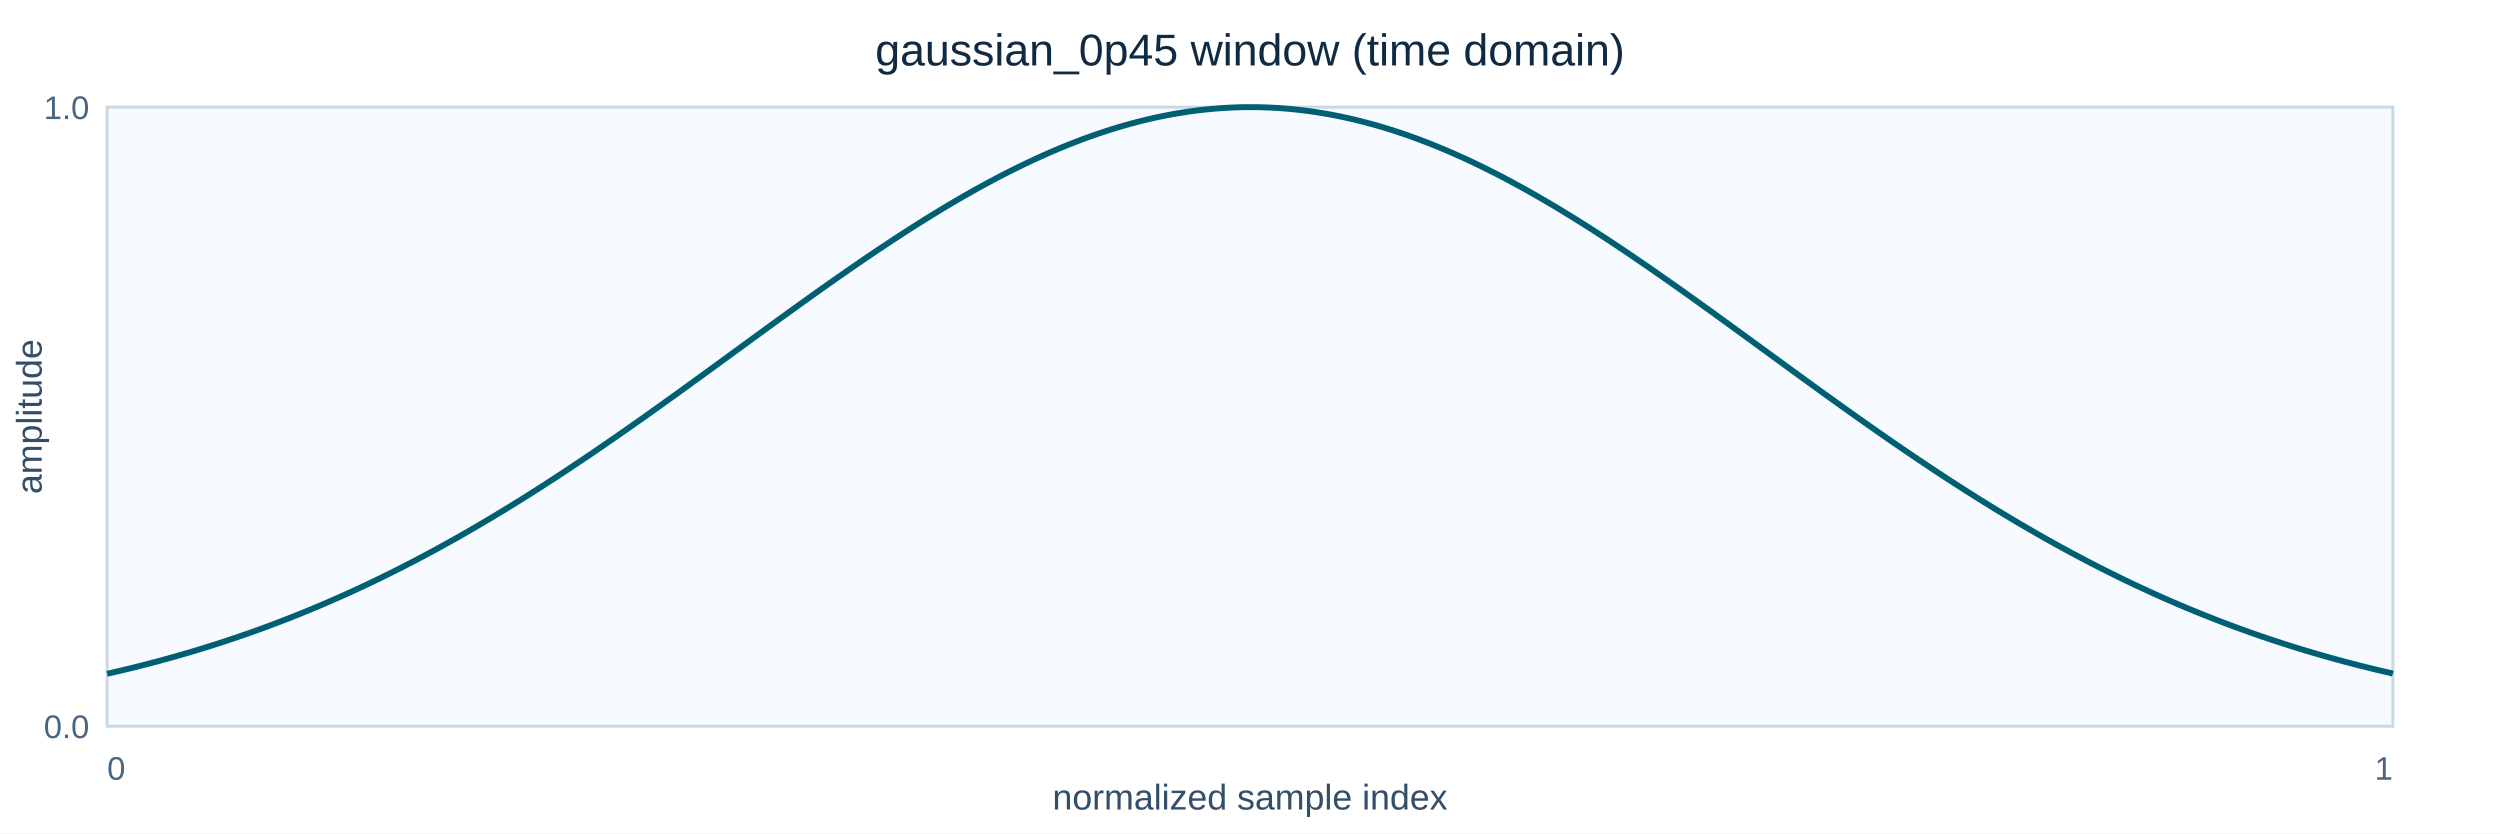
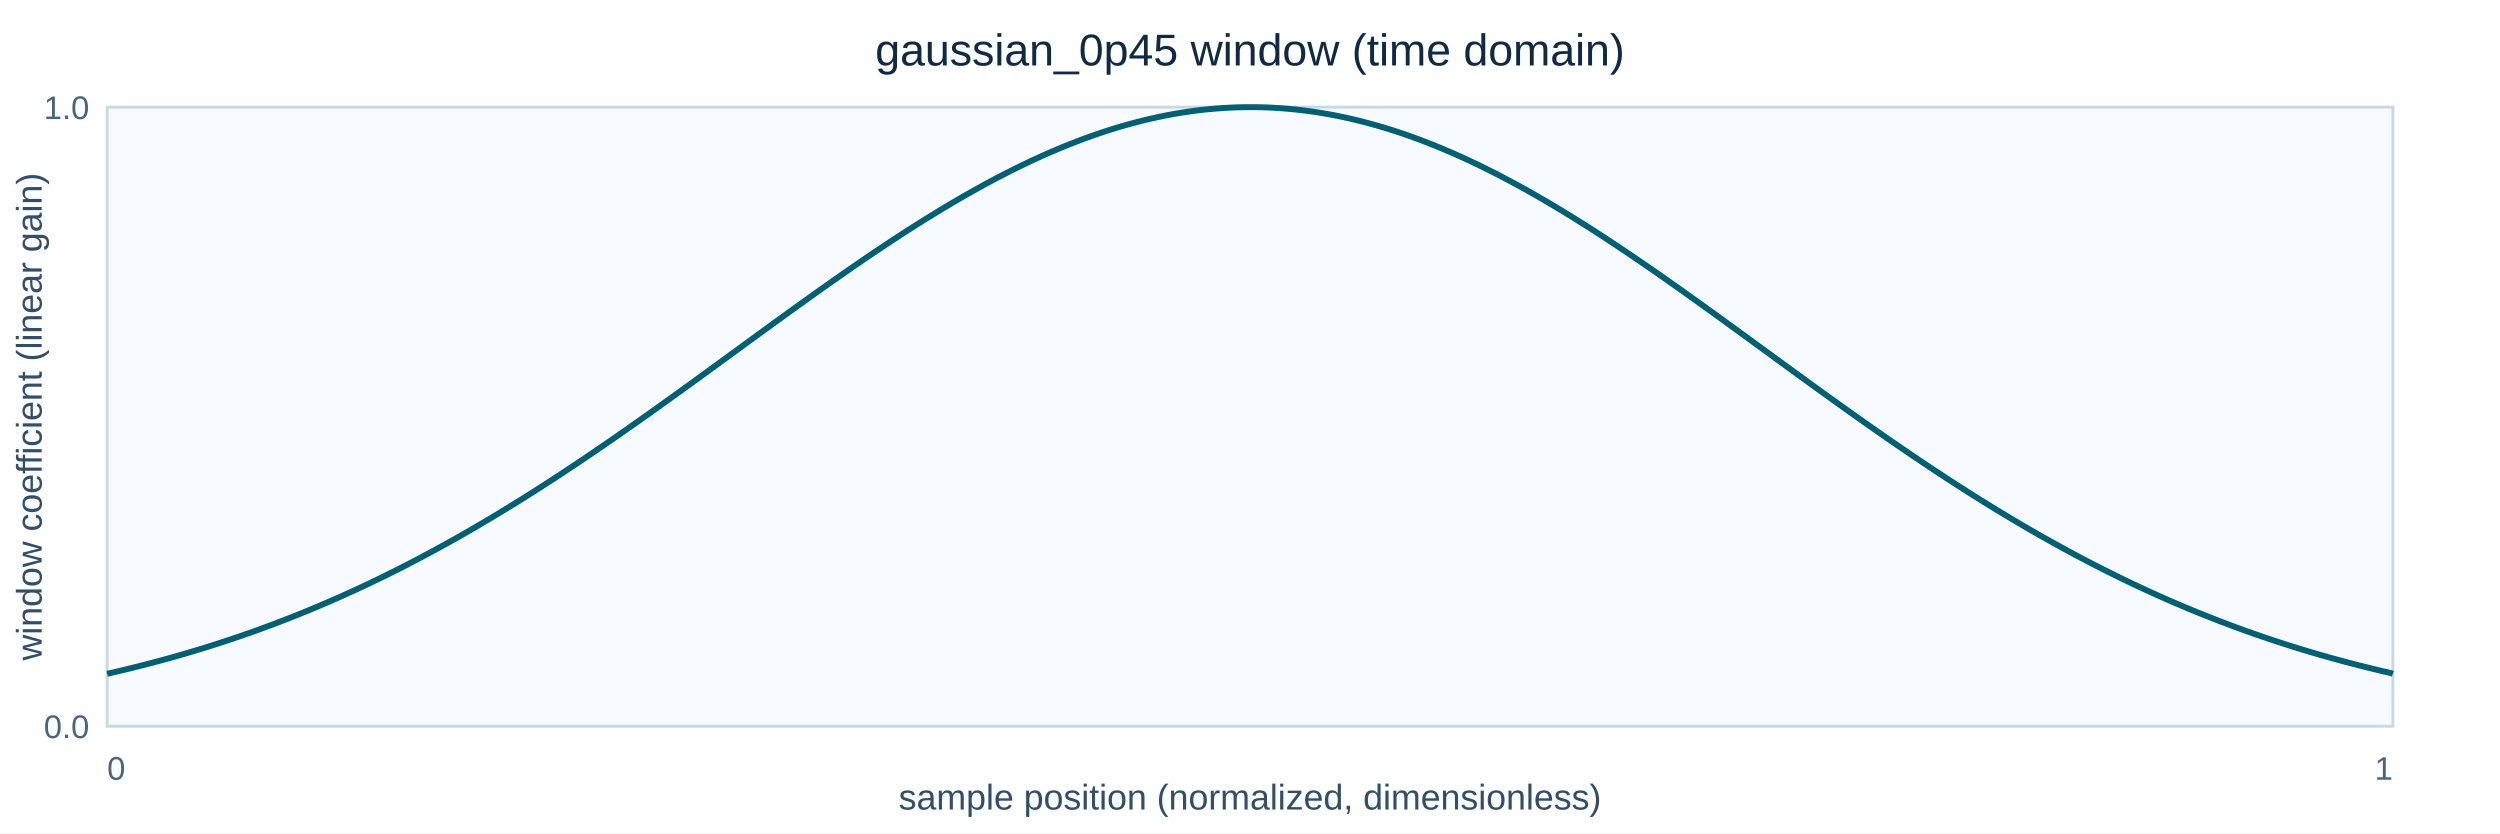
<svg xmlns="http://www.w3.org/2000/svg" width="840" height="280" viewBox="0 0 840 280">
  <rect x="0" y="0" width="840" height="280" fill="#ffffff" />
  <rect x="36" y="36" width="768" height="208" fill="#f7fbff" stroke="#c8d9e6" />
  <polyline fill="none" stroke="#005f73" stroke-width="2" points="36.00,226.39 36.75,226.22 37.50,226.05 38.25,225.88 39.00,225.70 39.75,225.53 40.50,225.35 41.26,225.17 42.01,224.99 42.76,224.81 43.51,224.63 44.26,224.44 45.01,224.26 45.76,224.07 46.51,223.88 47.26,223.69 48.01,223.50 48.76,223.31 49.51,223.11 50.26,222.92 51.01,222.72 51.77,222.52 52.52,222.33 53.27,222.12 54.02,221.92 54.77,221.72 55.52,221.51 56.27,221.31 57.02,221.10 57.77,220.89 58.52,220.68 59.27,220.47 60.02,220.25 60.77,220.04 61.52,219.82 62.28,219.60 63.03,219.38 63.78,219.16 64.53,218.93 65.28,218.71 66.03,218.48 66.78,218.26 67.53,218.03 68.28,217.80 69.03,217.56 69.78,217.33 70.53,217.09 71.28,216.86 72.04,216.62 72.79,216.38 73.54,216.14 74.29,215.89 75.04,215.65 75.79,215.40 76.54,215.15 77.29,214.90 78.04,214.65 78.79,214.40 79.54,214.14 80.29,213.89 81.04,213.63 81.79,213.37 82.55,213.11 83.30,212.85 84.05,212.58 84.80,212.32 85.55,212.05 86.30,211.78 87.05,211.51 87.80,211.24 88.55,210.96 89.30,210.68 90.05,210.41 90.80,210.13 91.55,209.85 92.30,209.56 93.06,209.28 93.81,208.99 94.56,208.71 95.31,208.42 96.06,208.12 96.81,207.83 97.56,207.54 98.31,207.24 99.06,206.94 99.81,206.64 100.56,206.34 101.31,206.04 102.06,205.73 102.82,205.43 103.57,205.12 104.32,204.81 105.07,204.50 105.82,204.18 106.57,203.87 107.32,203.55 108.07,203.23 108.82,202.91 109.57,202.59 110.32,202.27 111.07,201.94 111.82,201.61 112.57,201.28 113.33,200.95 114.08,200.62 114.83,200.29 115.58,199.95 116.33,199.61 117.08,199.27 117.83,198.93 118.58,198.59 119.33,198.24 120.08,197.90 120.83,197.55 121.58,197.20 122.33,196.85 123.09,196.49 123.84,196.14 124.59,195.78 125.34,195.42 126.09,195.06 126.84,194.70 127.59,194.33 128.34,193.97 129.09,193.60 129.84,193.23 130.59,192.86 131.34,192.49 132.09,192.11 132.84,191.73 133.60,191.36 134.35,190.98 135.10,190.60 135.85,190.21 136.60,189.83 137.35,189.44 138.10,189.05 138.85,188.66 139.60,188.27 140.35,187.88 141.10,187.48 141.85,187.08 142.60,186.69 143.35,186.28 144.11,185.88 144.86,185.48 145.61,185.07 146.36,184.67 147.11,184.26 147.86,183.85 148.61,183.43 149.36,183.02 150.11,182.60 150.86,182.19 151.61,181.77 152.36,181.35 153.11,180.93 153.87,180.50 154.62,180.08 155.37,179.65 156.12,179.22 156.87,178.79 157.62,178.36 158.37,177.92 159.12,177.49 159.87,177.05 160.62,176.61 161.37,176.17 162.12,175.73 162.87,175.29 163.62,174.84 164.38,174.40 165.13,173.95 165.88,173.50 166.63,173.05 167.38,172.59 168.13,172.14 168.88,171.68 169.63,171.23 170.38,170.77 171.13,170.31 171.88,169.85 172.63,169.38 173.38,168.92 174.13,168.45 174.89,167.99 175.64,167.52 176.39,167.05 177.14,166.57 177.89,166.10 178.64,165.63 179.39,165.15 180.14,164.67 180.89,164.19 181.64,163.71 182.39,163.23 183.14,162.75 183.89,162.26 184.65,161.78 185.40,161.29 186.15,160.80 186.90,160.31 187.65,159.82 188.40,159.33 189.15,158.83 189.90,158.34 190.65,157.84 191.40,157.35 192.15,156.85 192.90,156.35 193.65,155.85 194.40,155.35 195.16,154.84 195.91,154.34 196.66,153.83 197.41,153.32 198.16,152.82 198.91,152.31 199.66,151.80 200.41,151.29 201.16,150.77 201.91,150.26 202.66,149.75 203.41,149.23 204.16,148.71 204.91,148.20 205.67,147.68 206.42,147.16 207.17,146.64 207.92,146.12 208.67,145.59 209.42,145.07 210.17,144.55 210.92,144.02 211.67,143.50 212.42,142.97 213.17,142.44 213.92,141.91 214.67,141.38 215.43,140.85 216.18,140.32 216.93,139.79 217.68,139.26 218.43,138.73 219.18,138.19 219.93,137.66 220.68,137.12 221.43,136.59 222.18,136.05 222.93,135.51 223.68,134.97 224.43,134.44 225.18,133.90 225.94,133.36 226.69,132.82 227.44,132.28 228.19,131.74 228.94,131.19 229.69,130.65 230.44,130.11 231.19,129.57 231.94,129.02 232.69,128.48 233.44,127.93 234.19,127.39 234.94,126.85 235.70,126.30 236.45,125.75 237.20,125.21 237.95,124.66 238.70,124.12 239.45,123.57 240.20,123.02 240.95,122.48 241.70,121.93 242.45,121.38 243.20,120.83 243.95,120.29 244.70,119.74 245.45,119.19 246.21,118.64 246.96,118.09 247.71,117.55 248.46,117.00 249.21,116.45 249.96,115.90 250.71,115.36 251.46,114.81 252.21,114.26 252.96,113.71 253.71,113.17 254.46,112.62 255.21,112.07 255.96,111.53 256.72,110.98 257.47,110.43 258.22,109.89 258.97,109.34 259.72,108.80 260.47,108.25 261.22,107.71 261.97,107.16 262.72,106.62 263.47,106.08 264.22,105.54 264.97,104.99 265.72,104.45 266.48,103.91 267.23,103.37 267.98,102.83 268.73,102.29 269.48,101.75 270.23,101.21 270.98,100.68 271.73,100.14 272.48,99.60 273.23,99.07 273.98,98.53 274.73,98.00 275.48,97.47 276.23,96.93 276.99,96.40 277.74,95.87 278.49,95.34 279.24,94.81 279.99,94.29 280.74,93.76 281.49,93.23 282.24,92.71 282.99,92.19 283.74,91.66 284.49,91.14 285.24,90.62 285.99,90.10 286.74,89.58 287.50,89.07 288.25,88.55 289.00,88.04 289.75,87.52 290.50,87.01 291.25,86.50 292.00,85.99 292.75,85.48 293.50,84.98 294.25,84.47 295.00,83.97 295.75,83.46 296.50,82.96 297.26,82.46 298.01,81.97 298.76,81.47 299.51,80.97 300.26,80.48 301.01,79.99 301.76,79.50 302.51,79.01 303.26,78.52 304.01,78.04 304.76,77.56 305.51,77.07 306.26,76.59 307.01,76.12 307.77,75.64 308.52,75.16 309.27,74.69 310.02,74.22 310.77,73.75 311.52,73.29 312.27,72.82 313.02,72.36 313.77,71.90 314.52,71.44 315.27,70.98 316.02,70.53 316.77,70.07 317.52,69.62 318.28,69.17 319.03,68.73 319.78,68.28 320.53,67.84 321.28,67.40 322.03,66.96 322.78,66.53 323.53,66.09 324.28,65.66 325.03,65.24 325.78,64.81 326.53,64.39 327.28,63.96 328.04,63.55 328.79,63.13 329.54,62.72 330.29,62.30 331.04,61.89 331.79,61.49 332.54,61.08 333.29,60.68 334.04,60.28 334.79,59.89 335.54,59.49 336.29,59.10 337.04,58.71 337.79,58.33 338.55,57.95 339.30,57.57 340.05,57.19 340.80,56.81 341.55,56.44 342.30,56.07 343.05,55.71 343.80,55.34 344.55,54.98 345.30,54.63 346.05,54.27 346.80,53.92 347.55,53.57 348.30,53.22 349.06,52.88 349.81,52.54 350.56,52.20 351.31,51.87 352.06,51.54 352.81,51.21 353.56,50.89 354.31,50.57 355.06,50.25 355.81,49.93 356.56,49.62 357.31,49.31 358.06,49.00 358.82,48.70 359.57,48.40 360.32,48.11 361.07,47.81 361.82,47.52 362.57,47.24 363.32,46.95 364.07,46.67 364.82,46.40 365.57,46.12 366.32,45.85 367.07,45.59 367.82,45.33 368.57,45.07 369.33,44.81 370.08,44.56 370.83,44.31 371.58,44.06 372.33,43.82 373.08,43.58 373.83,43.34 374.58,43.11 375.33,42.88 376.08,42.66 376.83,42.44 377.58,42.22 378.33,42.01 379.09,41.80 379.84,41.59 380.59,41.39 381.34,41.19 382.09,40.99 382.84,40.80 383.59,40.61 384.34,40.42 385.09,40.24 385.84,40.06 386.59,39.89 387.34,39.72 388.09,39.55 388.84,39.39 389.60,39.23 390.35,39.08 391.10,38.92 391.85,38.78 392.60,38.63 393.35,38.49 394.10,38.35 394.85,38.22 395.60,38.09 396.35,37.97 397.10,37.85 397.85,37.73 398.60,37.61 399.35,37.50 400.11,37.40 400.86,37.30 401.61,37.20 402.36,37.10 403.11,37.01 403.86,36.93 404.61,36.84 405.36,36.76 406.11,36.69 406.86,36.62 407.61,36.55 408.36,36.49 409.11,36.43 409.87,36.37 410.62,36.32 411.37,36.27 412.12,36.23 412.87,36.19 413.62,36.15 414.37,36.12 415.12,36.09 415.87,36.06 416.62,36.04 417.37,36.03 418.12,36.01 418.87,36.01 419.62,36.00 420.38,36.00 421.13,36.00 421.88,36.01 422.63,36.02 423.38,36.04 424.13,36.05 424.88,36.08 425.63,36.10 426.38,36.13 427.13,36.17 427.88,36.21 428.63,36.25 429.38,36.29 430.13,36.34 430.89,36.40 431.64,36.46 432.39,36.52 433.14,36.58 433.89,36.65 434.64,36.73 435.39,36.80 436.14,36.88 436.89,36.97 437.64,37.06 438.39,37.15 439.14,37.25 439.89,37.35 440.65,37.45 441.40,37.56 442.15,37.67 442.90,37.79 443.65,37.91 444.40,38.03 445.15,38.16 445.90,38.29 446.65,38.42 447.40,38.56 448.15,38.70 448.90,38.85 449.65,39.00 450.40,39.15 451.16,39.31 451.91,39.47 452.66,39.64 453.41,39.80 454.16,39.98 454.91,40.15 455.66,40.33 456.41,40.52 457.16,40.70 457.91,40.89 458.66,41.09 459.41,41.29 460.16,41.49 460.91,41.69 461.67,41.90 462.42,42.11 463.17,42.33 463.92,42.55 464.67,42.77 465.42,43.00 466.17,43.23 466.92,43.46 467.67,43.70 468.42,43.94 469.17,44.18 469.92,44.43 470.67,44.68 471.43,44.94 472.18,45.19 472.93,45.46 473.68,45.72 474.43,45.99 475.18,46.26 475.93,46.54 476.68,46.81 477.43,47.09 478.18,47.38 478.93,47.67 479.68,47.96 480.43,48.25 481.18,48.55 481.94,48.85 482.69,49.16 483.44,49.46 484.19,49.77 484.94,50.09 485.69,50.41 486.44,50.73 487.19,51.05 487.94,51.38 488.69,51.70 489.44,52.04 490.19,52.37 490.94,52.71 491.70,53.05 492.45,53.40 493.20,53.74 493.95,54.09 494.70,54.45 495.45,54.80 496.20,55.16 496.95,55.52 497.70,55.89 498.45,56.26 499.20,56.63 499.95,57.00 500.70,57.38 501.45,57.76 502.21,58.14 502.96,58.52 503.71,58.91 504.46,59.30 505.21,59.69 505.96,60.09 506.71,60.48 507.46,60.88 508.21,61.29 508.96,61.69 509.71,62.10 510.46,62.51 511.21,62.92 511.96,63.34 512.72,63.75 513.47,64.17 514.22,64.60 514.97,65.02 515.72,65.45 516.47,65.88 517.22,66.31 517.97,66.75 518.72,67.18 519.47,67.62 520.22,68.06 520.97,68.50 521.72,68.95 522.48,69.40 523.23,69.85 523.98,70.30 524.73,70.75 525.48,71.21 526.23,71.67 526.98,72.13 527.73,72.59 528.48,73.05 529.23,73.52 529.98,73.99 530.73,74.46 531.48,74.93 532.23,75.40 532.99,75.88 533.74,76.35 534.49,76.83 535.24,77.31 535.99,77.80 536.74,78.28 537.49,78.77 538.24,79.25 538.99,79.74 539.74,80.23 540.49,80.73 541.24,81.22 541.99,81.72 542.74,82.21 543.50,82.71 544.25,83.21 545.00,83.72 545.75,84.22 546.50,84.72 547.25,85.23 548.00,85.74 548.75,86.25 549.50,86.76 550.25,87.27 551.00,87.78 551.75,88.29 552.50,88.81 553.26,89.32 554.01,89.84 554.76,90.36 555.51,90.88 556.26,91.40 557.01,91.92 557.76,92.45 558.51,92.97 559.26,93.50 560.01,94.02 560.76,94.55 561.51,95.08 562.26,95.61 563.01,96.14 563.77,96.67 564.52,97.20 565.27,97.73 566.02,98.27 566.77,98.80 567.52,99.34 568.27,99.87 569.02,100.41 569.77,100.94 570.52,101.48 571.27,102.02 572.02,102.56 572.77,103.10 573.52,103.64 574.28,104.18 575.03,104.72 575.78,105.26 576.53,105.81 577.28,106.35 578.03,106.89 578.78,107.44 579.53,107.98 580.28,108.53 581.03,109.07 581.78,109.62 582.53,110.16 583.28,110.71 584.04,111.25 584.79,111.80 585.54,112.35 586.29,112.89 587.04,113.44 587.79,113.99 588.54,114.53 589.29,115.08 590.04,115.63 590.79,116.18 591.54,116.73 592.29,117.27 593.04,117.82 593.79,118.37 594.55,118.92 595.30,119.46 596.05,120.01 596.80,120.56 597.55,121.11 598.30,121.65 599.05,122.20 599.80,122.75 600.55,123.30 601.30,123.84 602.05,124.39 602.80,124.94 603.55,125.48 604.30,126.03 605.06,126.57 605.81,127.12 606.56,127.66 607.31,128.21 608.06,128.75 608.81,129.29 609.56,129.84 610.31,130.38 611.06,130.92 611.81,131.46 612.56,132.01 613.31,132.55 614.06,133.09 614.82,133.63 615.57,134.17 616.32,134.71 617.07,135.24 617.82,135.78 618.57,136.32 619.32,136.85 620.07,137.39 620.82,137.92 621.57,138.46 622.32,138.99 623.07,139.52 623.82,140.06 624.57,140.59 625.33,141.12 626.08,141.65 626.83,142.18 627.58,142.71 628.33,143.23 629.08,143.76 629.83,144.28 630.58,144.81 631.33,145.33 632.08,145.86 632.83,146.38 633.58,146.90 634.33,147.42 635.09,147.94 635.84,148.46 636.59,148.97 637.34,149.49 638.09,150.00 638.84,150.52 639.59,151.03 640.34,151.54 641.09,152.05 641.84,152.56 642.59,153.07 643.34,153.58 644.09,154.08 644.84,154.59 645.60,155.09 646.35,155.60 647.10,156.10 647.85,156.60 648.60,157.10 649.35,157.60 650.10,158.09 650.85,158.59 651.60,159.08 652.35,159.57 653.10,160.07 653.85,160.56 654.60,161.05 655.35,161.53 656.11,162.02 656.86,162.51 657.61,162.99 658.36,163.47 659.11,163.95 659.86,164.43 660.61,164.91 661.36,165.39 662.11,165.86 662.86,166.34 663.61,166.81 664.36,167.28 665.11,167.75 665.87,168.22 666.62,168.69 667.37,169.15 668.12,169.62 668.87,170.08 669.62,170.54 670.37,171.00 671.12,171.46 671.87,171.91 672.62,172.37 673.37,172.82 674.12,173.27 674.87,173.72 675.62,174.17 676.38,174.62 677.13,175.06 677.88,175.51 678.63,175.95 679.38,176.39 680.13,176.83 680.88,177.27 681.63,177.71 682.38,178.14 683.13,178.57 683.88,179.00 684.63,179.43 685.38,179.86 686.13,180.29 686.89,180.71 687.64,181.14 688.39,181.56 689.14,181.98 689.89,182.40 690.64,182.81 691.39,183.23 692.14,183.64 692.89,184.05 693.64,184.46 694.39,184.87 695.14,185.28 695.89,185.68 696.65,186.08 697.40,186.49 698.15,186.88 698.90,187.28 699.65,187.68 700.40,188.07 701.15,188.47 701.90,188.86 702.65,189.25 703.40,189.63 704.15,190.02 704.90,190.40 705.65,190.79 706.40,191.17 707.16,191.55 707.91,191.92 708.66,192.30 709.41,192.67 710.16,193.04 710.91,193.41 711.66,193.78 712.41,194.15 713.16,194.52 713.91,194.88 714.66,195.24 715.41,195.60 716.16,195.96 716.91,196.31 717.67,196.67 718.42,197.02 719.17,197.37 719.92,197.72 720.67,198.07 721.42,198.41 722.17,198.76 722.92,199.10 723.67,199.44 724.42,199.78 725.17,200.12 725.92,200.45 726.67,200.79 727.43,201.12 728.18,201.45 728.93,201.78 729.68,202.10 730.43,202.43 731.18,202.75 731.93,203.07 732.68,203.39 733.43,203.71 734.18,204.03 734.93,204.34 735.68,204.65 736.43,204.96 737.18,205.27 737.94,205.58 738.69,205.89 739.44,206.19 740.19,206.49 740.94,206.79 741.69,207.09 742.44,207.39 743.19,207.68 743.94,207.98 744.69,208.27 745.44,208.56 746.19,208.85 746.94,209.14 747.70,209.42 748.45,209.71 749.20,209.99 749.95,210.27 750.70,210.55 751.45,210.82 752.20,211.10 752.95,211.37 753.70,211.64 754.45,211.91 755.20,212.18 755.95,212.45 756.70,212.71 757.45,212.98 758.21,213.24 758.96,213.50 759.71,213.76 760.46,214.02 761.21,214.27 761.96,214.53 762.71,214.78 763.46,215.03 764.21,215.28 764.96,215.52 765.71,215.77 766.46,216.01 767.21,216.26 767.96,216.50 768.72,216.74 769.47,216.98 770.22,217.21 770.97,217.45 771.72,217.68 772.47,217.91 773.22,218.14 773.97,218.37 774.72,218.60 775.47,218.82 776.22,219.05 776.97,219.27 777.72,219.49 778.48,219.71 779.23,219.93 779.98,220.14 780.73,220.36 781.48,220.57 782.23,220.78 782.98,220.99 783.73,221.20 784.48,221.41 785.23,221.62 785.98,221.82 786.73,222.02 787.48,222.23 788.23,222.43 788.99,222.62 789.74,222.82 790.49,223.02 791.24,223.21 791.99,223.40 792.74,223.60 793.49,223.79 794.24,223.98 794.99,224.16 795.74,224.35 796.49,224.53 797.24,224.72 797.99,224.90 798.74,225.08 799.50,225.26 800.25,225.44 801.00,225.61 801.75,225.79 802.50,225.96 803.25,226.13 804.00,226.39" />
  <text x="420.0" y="22" text-anchor="middle" font-family="Arial, Helvetica, sans-serif" font-size="15" fill="#102a43">gaussian_0p45 window (time domain)</text>
-   <text x="420.0" y="272" text-anchor="middle" font-family="Arial, Helvetica, sans-serif" font-size="12" fill="#334e68">normalized sample index</text>
-   <text x="14" y="140.0" transform="rotate(-90 14,140.0)" text-anchor="middle" font-family="Arial, Helvetica, sans-serif" font-size="12" fill="#334e68">amplitude</text>
+   <text x="420.0" y="272" text-anchor="middle" font-family="Arial, Helvetica, sans-serif" font-size="12" fill="#334e68">sample position (normalized, dimensionless)</text>
+   <text x="14" y="140.0" transform="rotate(-90 14,140.0)" text-anchor="middle" font-family="Arial, Helvetica, sans-serif" font-size="12" fill="#334e68">window coefficient (linear gain)</text>
  <text x="36" y="262" font-family="Arial, Helvetica, sans-serif" font-size="11" fill="#486581">0</text>
  <text x="804" y="262" text-anchor="end" font-family="Arial, Helvetica, sans-serif" font-size="11" fill="#486581">1</text>
  <text x="30" y="40" text-anchor="end" font-family="Arial, Helvetica, sans-serif" font-size="11" fill="#486581">1.0</text>
  <text x="30" y="248" text-anchor="end" font-family="Arial, Helvetica, sans-serif" font-size="11" fill="#486581">0.0</text>
</svg>
